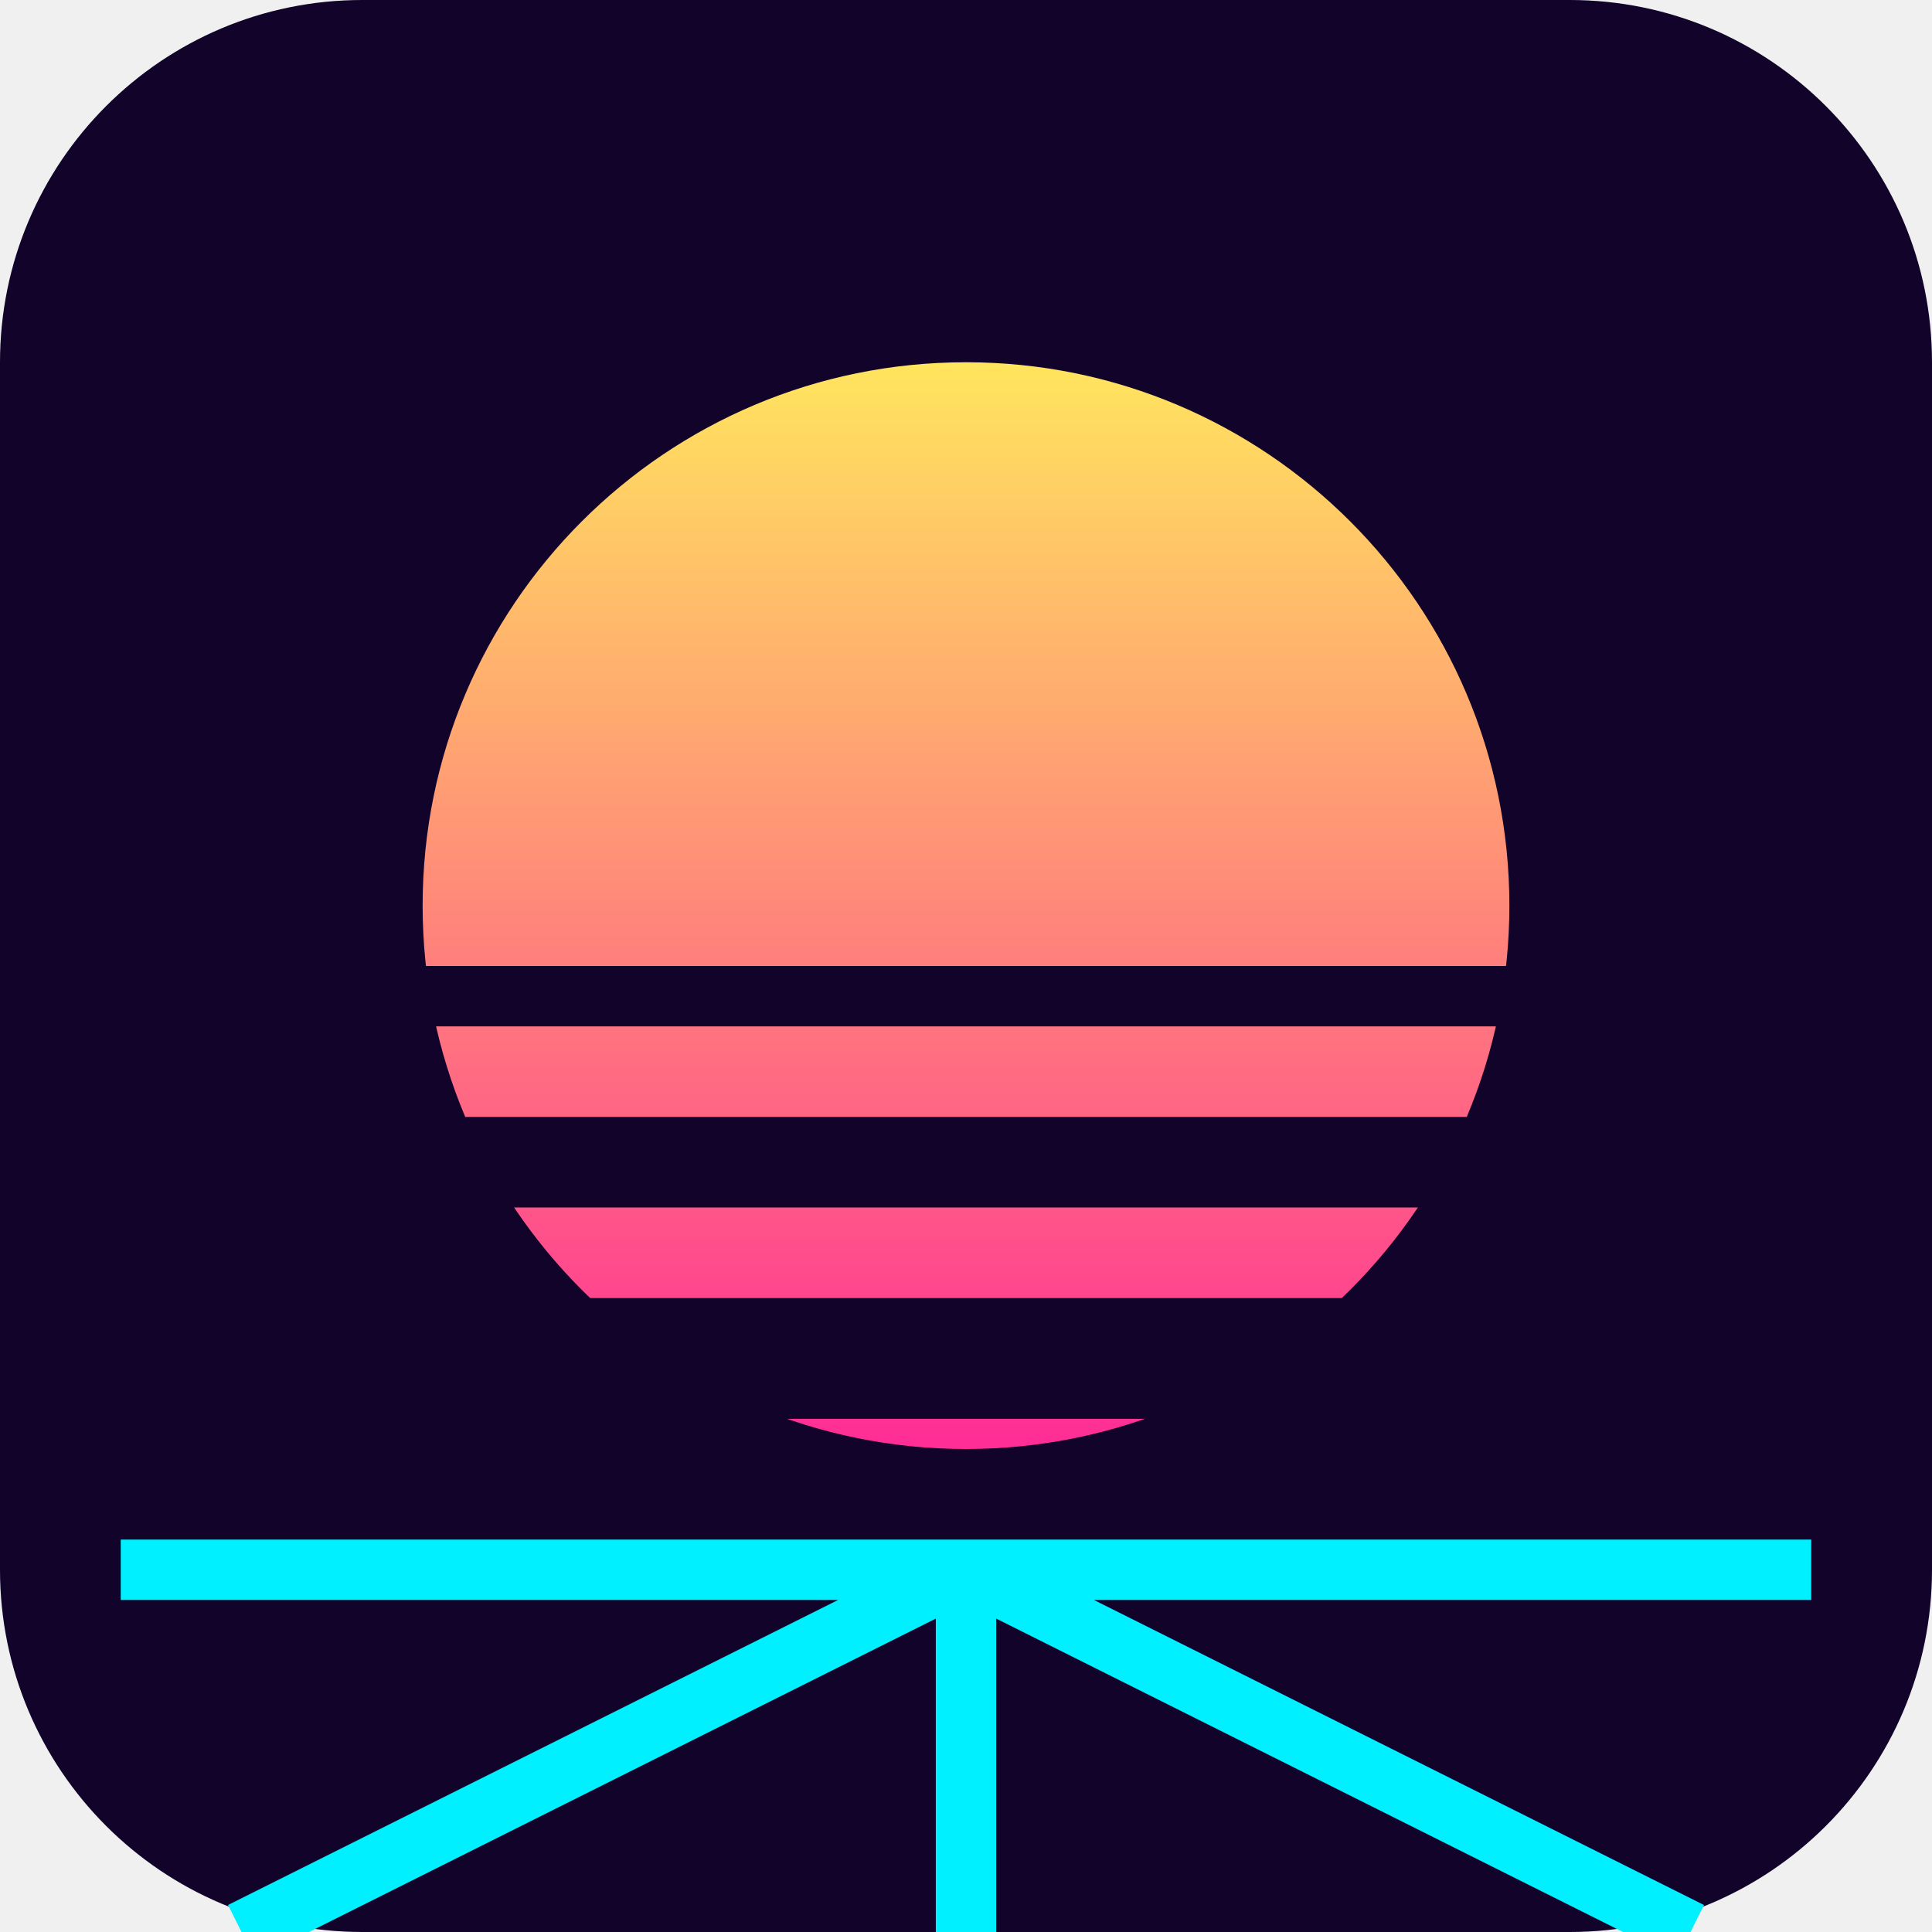
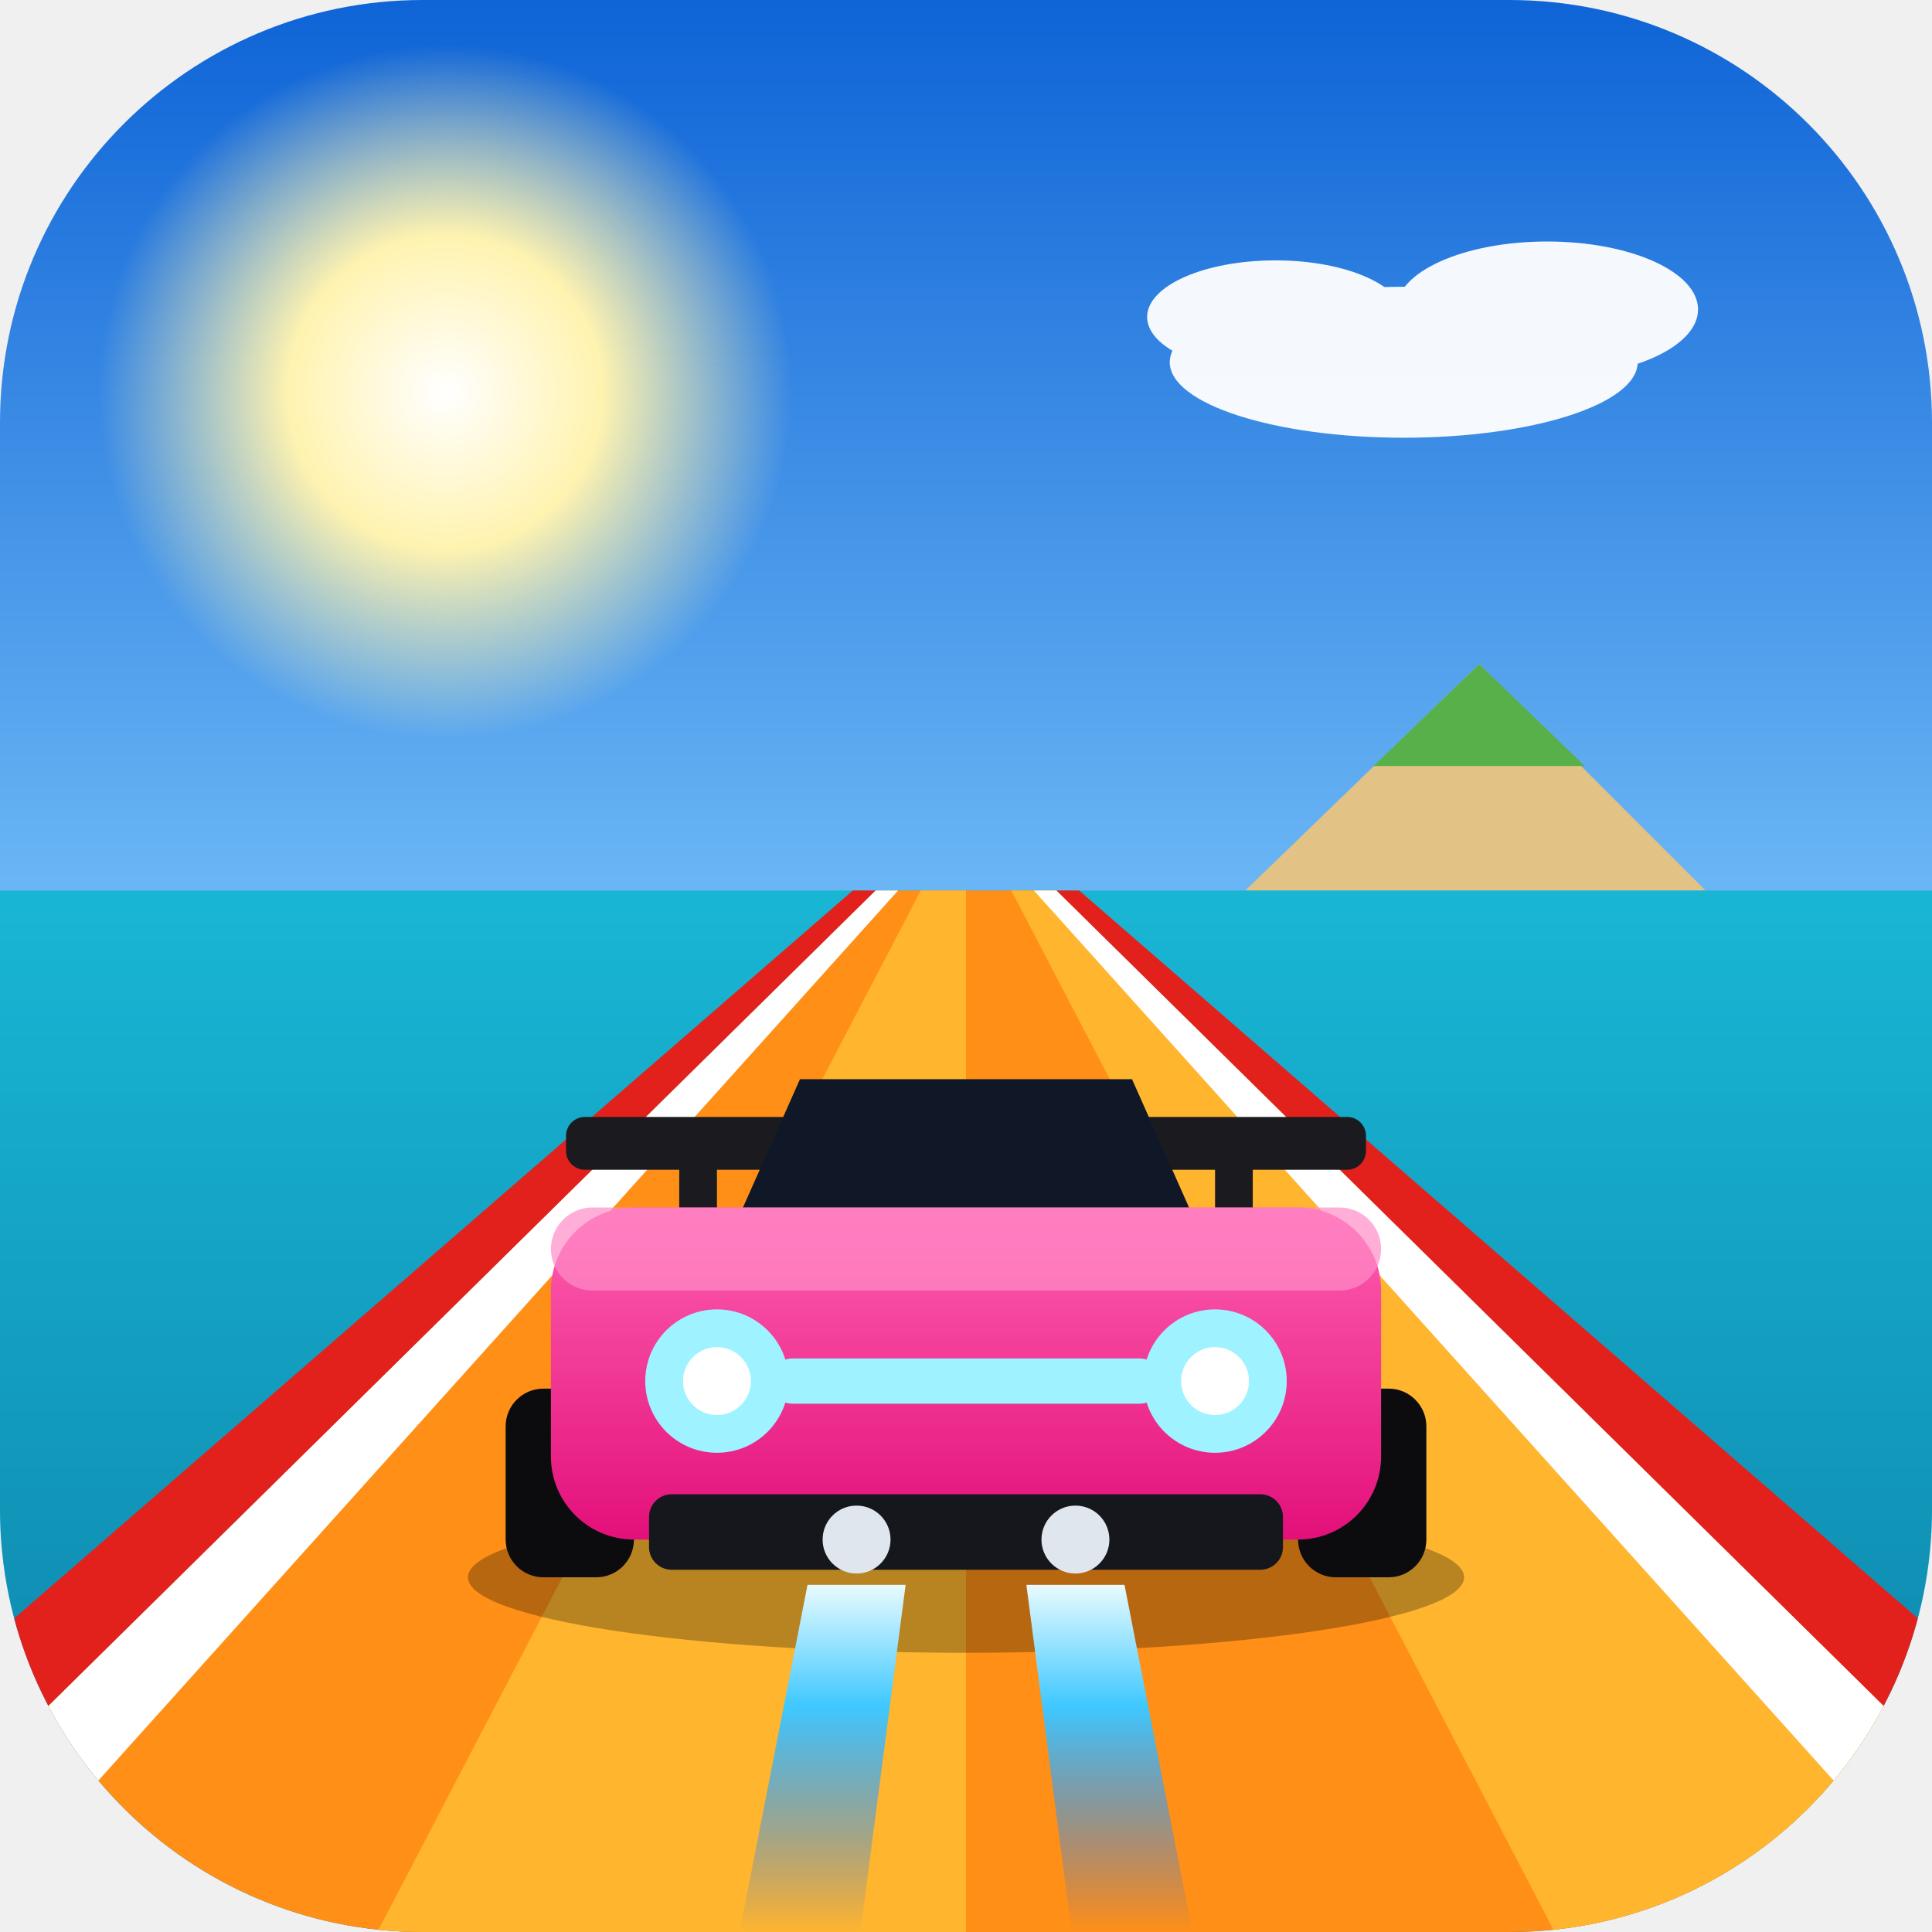
- <svg xmlns="http://www.w3.org/2000/svg" viewBox="0 0 64 64">
-   <defs>
-     <linearGradient id="s" x1="0" y1="0" x2="0" y2="1">
-       <stop offset="0" stop-color="#ffe45e" />
-       <stop offset="1" stop-color="#ff2d95" />
-     </linearGradient>
-   </defs>
-   <rect width="64" height="64" rx="12" fill="#12032b" />
-   <circle cx="32" cy="30" r="18" fill="url(#s)" />
-   <g fill="#12032b">
-     <rect x="10" y="32" width="44" height="2" />
-     <rect x="10" y="37" width="44" height="3" />
-     <rect x="10" y="43" width="44" height="4" />
+ <svg xmlns="http://www.w3.org/2000/svg" viewBox="0 0 512 512">
+   <clipPath id="tile">
+     <rect width="512" height="512" rx="112" />
+   </clipPath>
+   <g clip-path="url(#tile)">
+     <defs>
+       <linearGradient id="sky" x1="0" y1="0" x2="0" y2="1">
+         <stop offset="0" stop-color="#0e63d6" />
+         <stop offset="0.55" stop-color="#7cc6fb" />
+         <stop offset="1" stop-color="#d6f0ff" />
+       </linearGradient>
+       <linearGradient id="sea" x1="0" y1="0" x2="0" y2="1">
+         <stop offset="0" stop-color="#19b6d4" />
+         <stop offset="1" stop-color="#0b7fa6" />
+       </linearGradient>
+       <linearGradient id="car" x1="0" y1="0" x2="0" y2="1">
+         <stop offset="0" stop-color="#ff5fb0" />
+         <stop offset="1" stop-color="#e3107a" />
+       </linearGradient>
+       <linearGradient id="flame" x1="0" y1="0" x2="0" y2="1">
+         <stop offset="0" stop-color="#e8fbff" />
+         <stop offset="0.35" stop-color="#3fc8ff" />
+         <stop offset="1" stop-color="#1668ff" stop-opacity="0" />
+       </linearGradient>
+       <radialGradient id="sun" cx="0.5" cy="0.5" r="0.5">
+         <stop offset="0" stop-color="#ffffff" />
+         <stop offset="0.45" stop-color="#fff3b0" />
+         <stop offset="1" stop-color="#fff3b0" stop-opacity="0" />
+       </radialGradient>
+       <clipPath id="road">
+         <polygon points="232,236 280,236 560,512 -48,512" />
+       </clipPath>
+     </defs>
+     <rect width="512" height="512" fill="url(#sky)" />
+     <circle cx="118" cy="104" r="92" fill="url(#sun)" />
+     <g fill="#ffffff" opacity="0.95">
+       <ellipse cx="372" cy="96" rx="62" ry="20" />
+       <ellipse cx="410" cy="82" rx="40" ry="18" />
+       <ellipse cx="338" cy="84" rx="34" ry="15" />
+     </g>
+     <polygon points="330,236 392,176 452,236" fill="#e2c285" />
+     <polygon points="364,203 392,176 420,203" fill="#58b04a" />
+     <rect y="236" width="512" height="276" fill="url(#sea)" />
+     <g clip-path="url(#road)">
+       <rect x="-48" y="236" width="608" height="276" fill="#ff8f17" />
+       <polygon points="244,236 256,236 256,512 100,512" fill="#ffb52e" />
+       <polygon points="268,236 280,236 560,512 412,512" fill="#ffb52e" />
+       <polygon points="232,236 238,236 -10,512 -48,512" fill="#ffffff" />
+       <polygon points="274,236 280,236 560,512 522,512" fill="#ffffff" />
+     </g>
+     <polygon points="232,236 226,236 -92,512 -48,512" fill="#e3211c" />
+     <polygon points="280,236 286,236 604,512 560,512" fill="#e3211c" />
+     <ellipse cx="256" cy="418" rx="132" ry="20" fill="#000" opacity="0.28" />
+     <polygon points="214,420 240,420 228,512 196,512" fill="url(#flame)" />
+     <polygon points="272,420 298,420 316,512 284,512" fill="url(#flame)" />
+     <rect x="150" y="296" width="212" height="14" rx="5" fill="#1b1b1f" />
+     <rect x="180" y="306" width="10" height="22" fill="#1b1b1f" />
+     <rect x="322" y="306" width="10" height="22" fill="#1b1b1f" />
+     <path d="M196 322 L212 286 H300 L316 322 Z" fill="#101827" />
+     <rect x="134" y="368" width="34" height="50" rx="10" fill="#0c0c0e" />
+     <rect x="344" y="368" width="34" height="50" rx="10" fill="#0c0c0e" />
+     <rect x="146" y="320" width="220" height="88" rx="22" fill="url(#car)" />
+     <rect x="146" y="320" width="220" height="22" rx="11" fill="#ff8cc8" opacity="0.7" />
+     <rect x="172" y="396" width="168" height="20" rx="6" fill="#15171c" />
+     <circle cx="190" cy="366" r="19" fill="#9ff2ff" />
+     <circle cx="322" cy="366" r="19" fill="#9ff2ff" />
+     <rect x="204" y="360" width="104" height="12" rx="6" fill="#9ff2ff" />
+     <circle cx="190" cy="366" r="9" fill="#ffffff" />
+     <circle cx="322" cy="366" r="9" fill="#ffffff" />
+     <circle cx="227" cy="408" r="9" fill="#dfe6ee" />
+     <circle cx="285" cy="408" r="9" fill="#dfe6ee" />
  </g>
-   <path d="M4 52h56M32 52L8 64M32 52l24 12M32 52v12" stroke="#00f0ff" stroke-width="2" fill="none" />
</svg>
